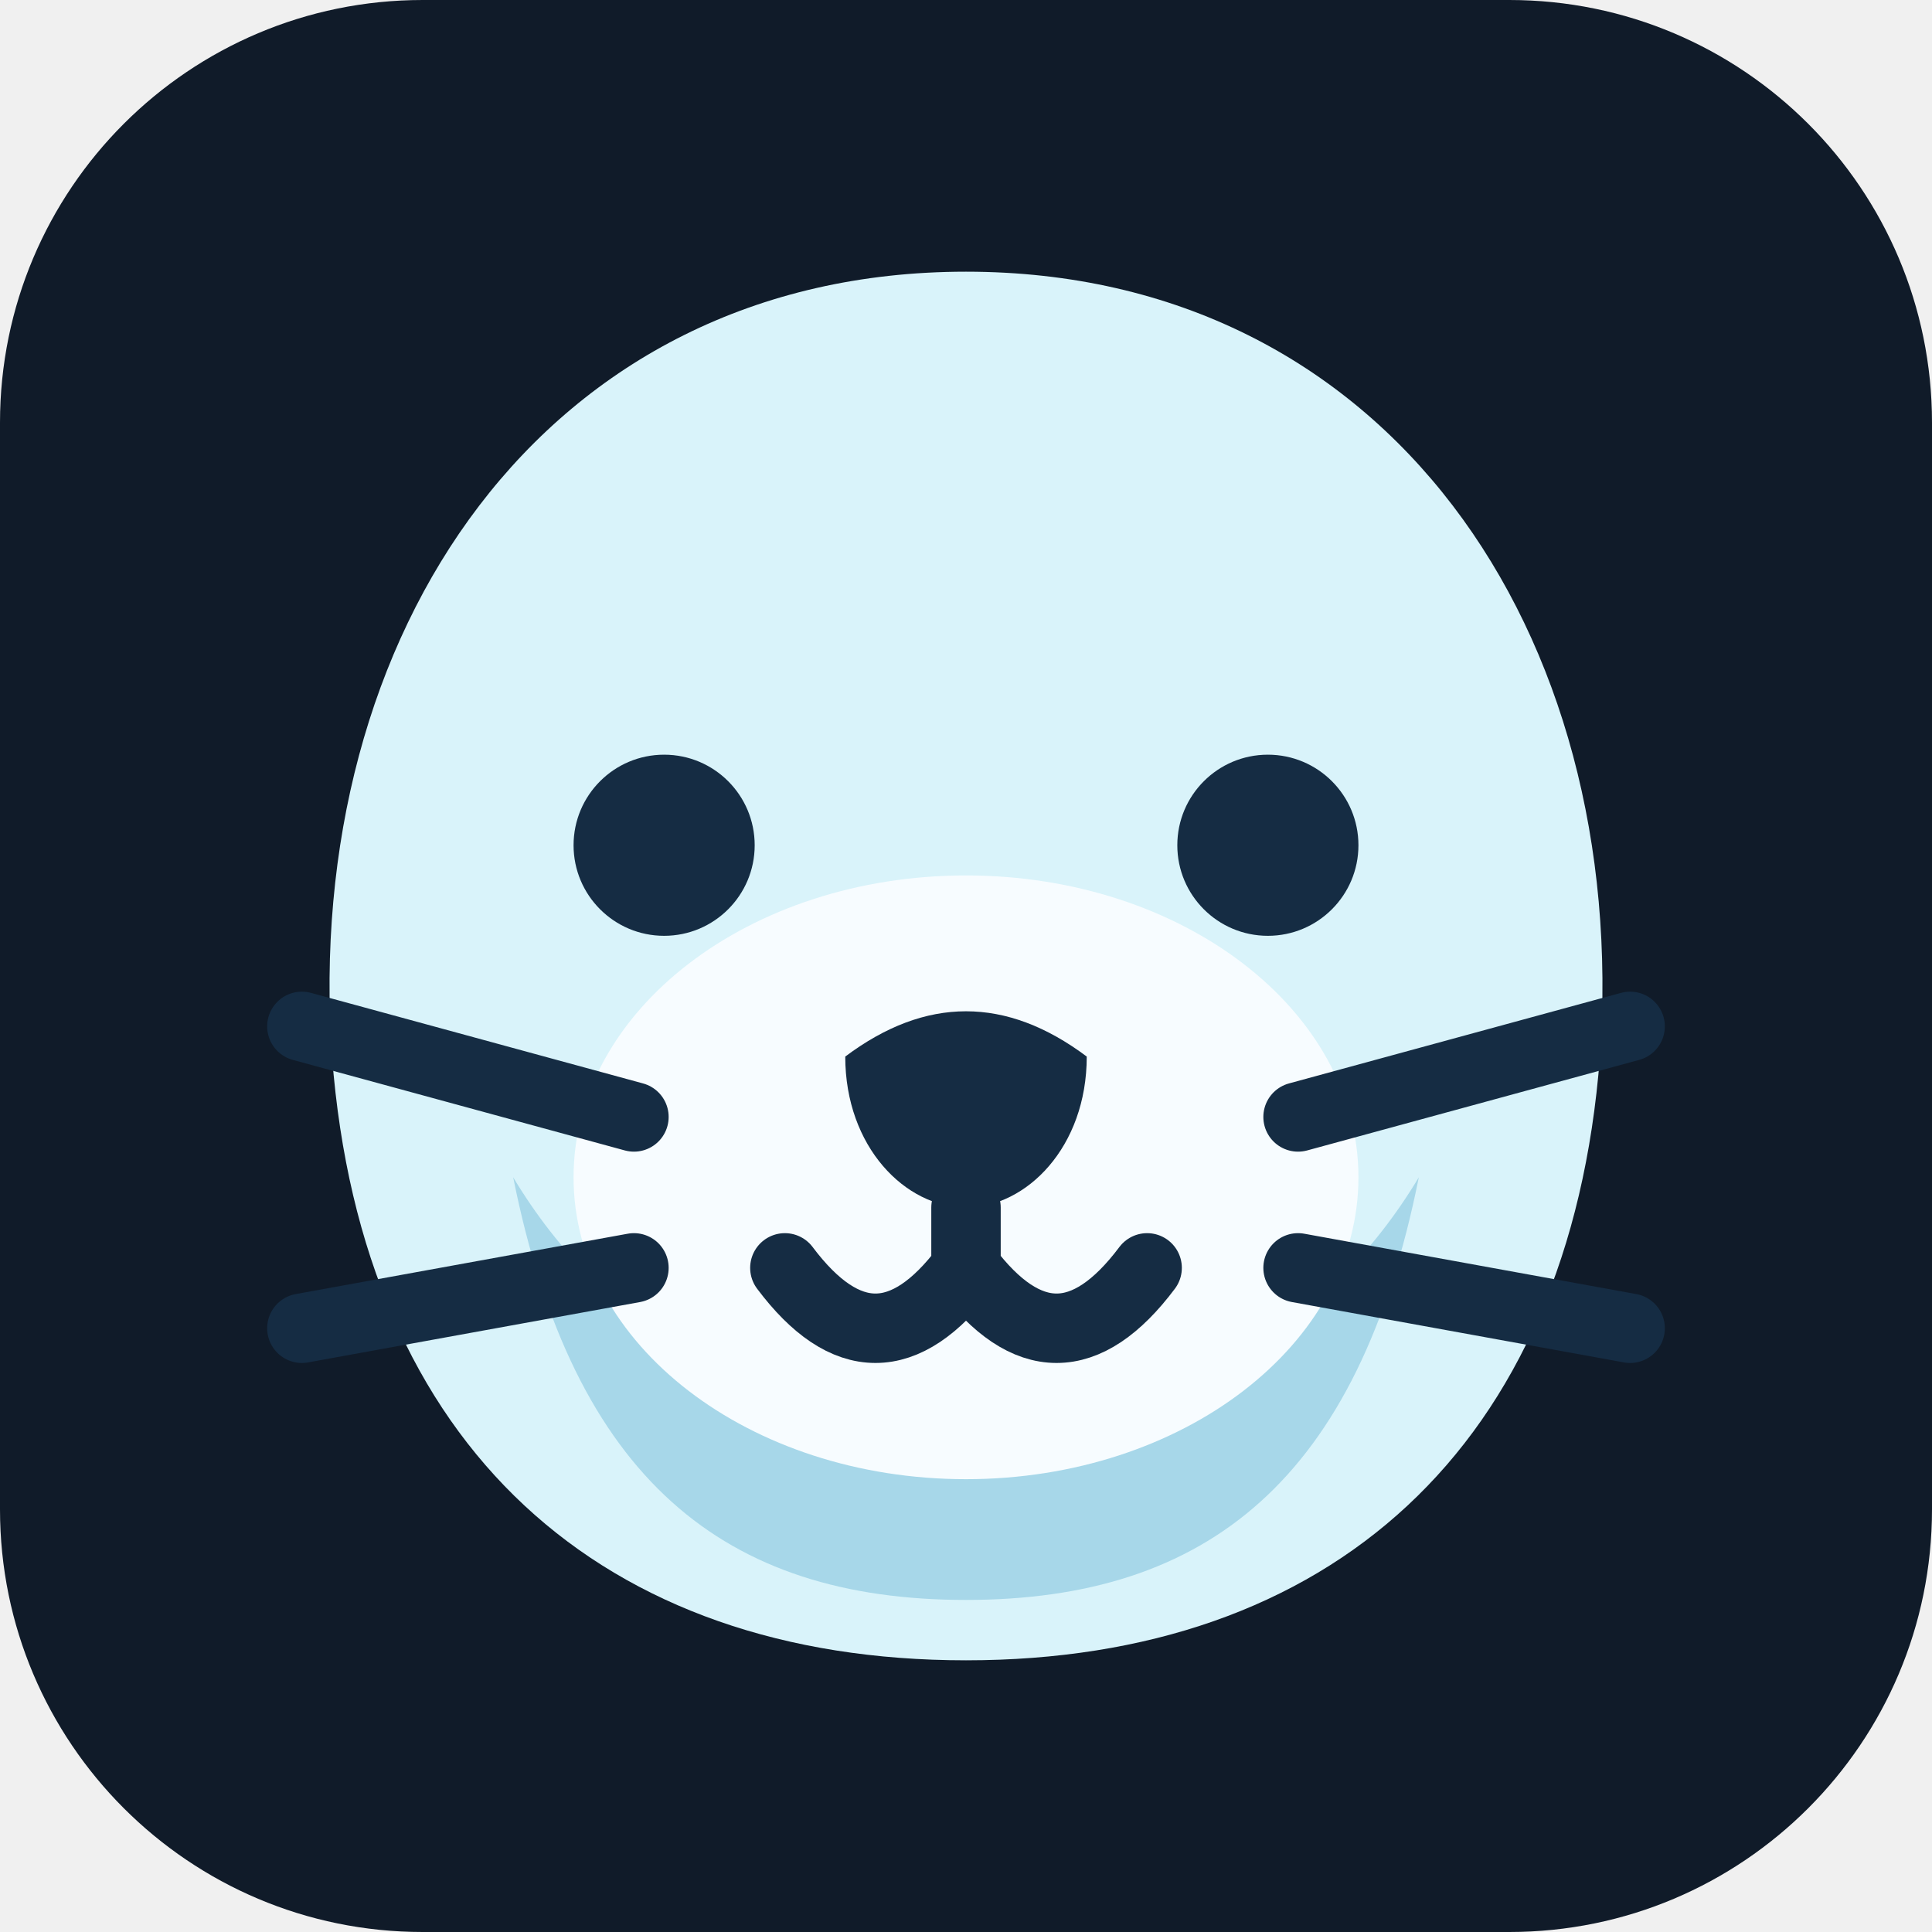
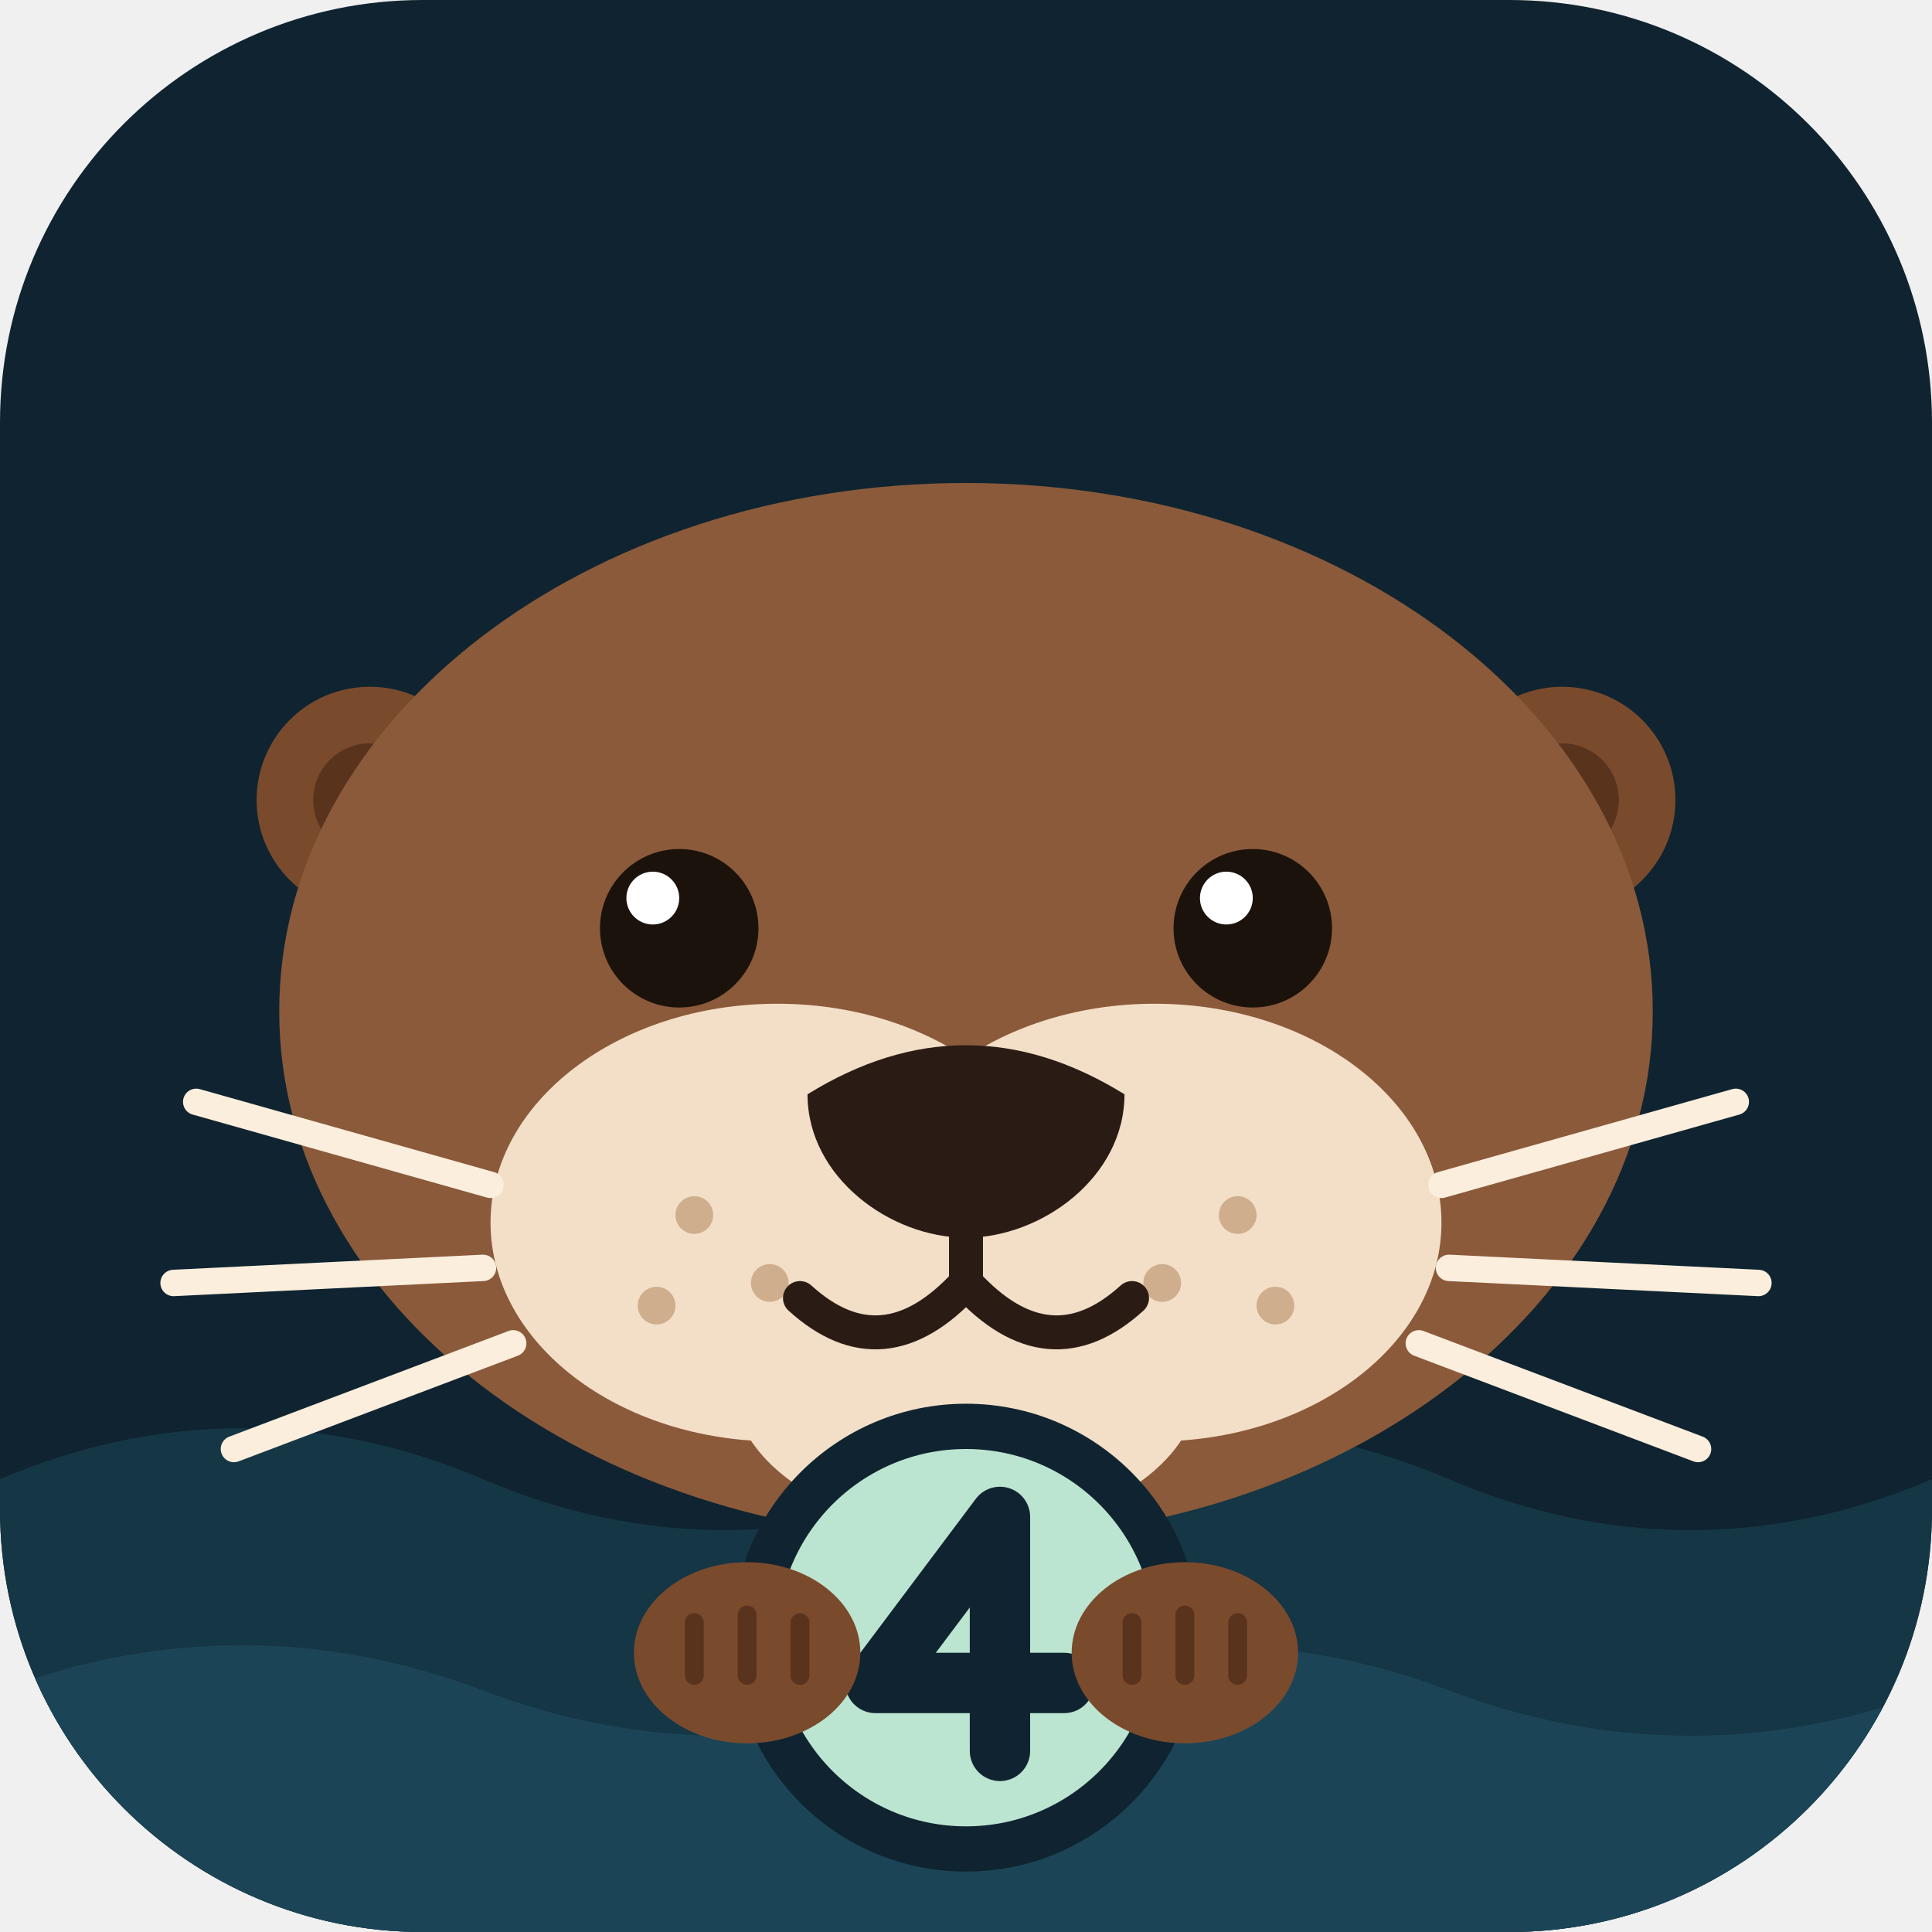
- <svg xmlns="http://www.w3.org/2000/svg" viewBox="0 0 64 64" role="img" aria-label="Kani Seal 3 seal">
-   <rect width="64" height="64" rx="14" fill="#101b29" />
-   <path d="M32 9C18 9 10 21 11 35c1 13 9 20 21 20s20-7 21-20C54 21 46 9 32 9Z" fill="#d9f3fa" />
-   <path d="M17 39c2 10 7 14 15 14s13-4 15-14c-3 5-8 8-15 8s-12-3-15-8Z" fill="#a7d7e9" />
-   <ellipse cx="32" cy="39" rx="13" ry="10" fill="#f7fcff" />
-   <g fill="#152c43">
-     <circle cx="22" cy="28" r="3" />
-     <circle cx="42" cy="28" r="3" />
-     <path d="M28 35q4-3 8 0c0 3-2 5-4 5s-4-2-4-5Z" />
+ <svg xmlns="http://www.w3.org/2000/svg" viewBox="0 0 512 512" role="img" aria-label="Kani Otter 4">
+   <defs>
+     <clipPath id="tile">
+       <rect width="512" height="512" rx="112" />
+     </clipPath>
+   </defs>
+   <g clip-path="url(#tile)">
+     <rect width="512" height="512" fill="#0f2430" />
+     <path d="M0 392c42-18 86-18 128 0s86 18 128 0 86-18 128 0 86 18 128 0V512H0Z" fill="#153645" />
+     <path d="M0 448c42-16 86-16 128 0s86 16 128 0 86-16 128 0 86 16 128 0V512H0Z" fill="#1b4556" />
  </g>
-   <g stroke="#152c43" stroke-width="2.3" stroke-linecap="round" fill="none">
-     <path d="M32 40v2m0 0q-3 4-6 0m6 0q3 4 6 0" />
-     <path d="m21 37-11-3m11 8-11 2m33-7 11-3m-11 8 11 2" />
+   <circle cx="98" cy="212" r="30" fill="#7a4a2d" />
+   <circle cx="414" cy="212" r="30" fill="#7a4a2d" />
+   <circle cx="98" cy="212" r="15" fill="#5a331d" />
+   <circle cx="414" cy="212" r="15" fill="#5a331d" />
+   <ellipse cx="256" cy="268" rx="182" ry="140" fill="#8b5a3a" />
+   <ellipse cx="206" cy="324" rx="76" ry="58" fill="#f3dfc7" />
+   <ellipse cx="306" cy="324" rx="76" ry="58" fill="#f3dfc7" />
+   <ellipse cx="256" cy="366" rx="62" ry="40" fill="#f3dfc7" />
+   <g fill="#cfae8e">
+     <circle cx="184" cy="322" r="5" />
+     <circle cx="204" cy="340" r="5" />
+     <circle cx="174" cy="346" r="5" />
+     <circle cx="328" cy="322" r="5" />
+     <circle cx="308" cy="340" r="5" />
+     <circle cx="338" cy="346" r="5" />
+   </g>
+   <circle cx="180" cy="246" r="21" fill="#1c120c" />
+   <circle cx="332" cy="246" r="21" fill="#1c120c" />
+   <circle cx="173" cy="238" r="7" fill="#ffffff" />
+   <circle cx="325" cy="238" r="7" fill="#ffffff" />
+   <path d="M214 290q42-26 84 0c0 22-22 38-42 38s-42-16-42-38Z" fill="#2a1b14" />
+   <path d="M256 328v12m0 0q-22 24-44 4m44-4q22 24 44 4" fill="none" stroke="#2a1b14" stroke-width="9" stroke-linecap="round" stroke-linejoin="round" />
+   <path d="M130 314 52 292M128 336 46 340M136 356 62 384M382 314l78-22M384 336l82 4M376 356l74 28" fill="none" stroke="#fbeedd" stroke-width="7" stroke-linecap="round" />
+   <g transform="translate(0 -10)">
+     <circle cx="256" cy="444" r="56" fill="#bce5d1" stroke="#0f2430" stroke-width="12" />
+     <path d="M265 412 232 456h50M265 412v62" fill="none" stroke="#0f2430" stroke-width="16" stroke-linecap="round" stroke-linejoin="round" />
+     <ellipse cx="198" cy="448" rx="30" ry="24" fill="#7a4a2d" />
+     <ellipse cx="314" cy="448" rx="30" ry="24" fill="#7a4a2d" />
+     <path d="M184 440v14M198 438v16M212 440v14M300 440v14M314 438v16M328 440v14" stroke="#5a331d" stroke-width="5" stroke-linecap="round" />
  </g>
</svg>
